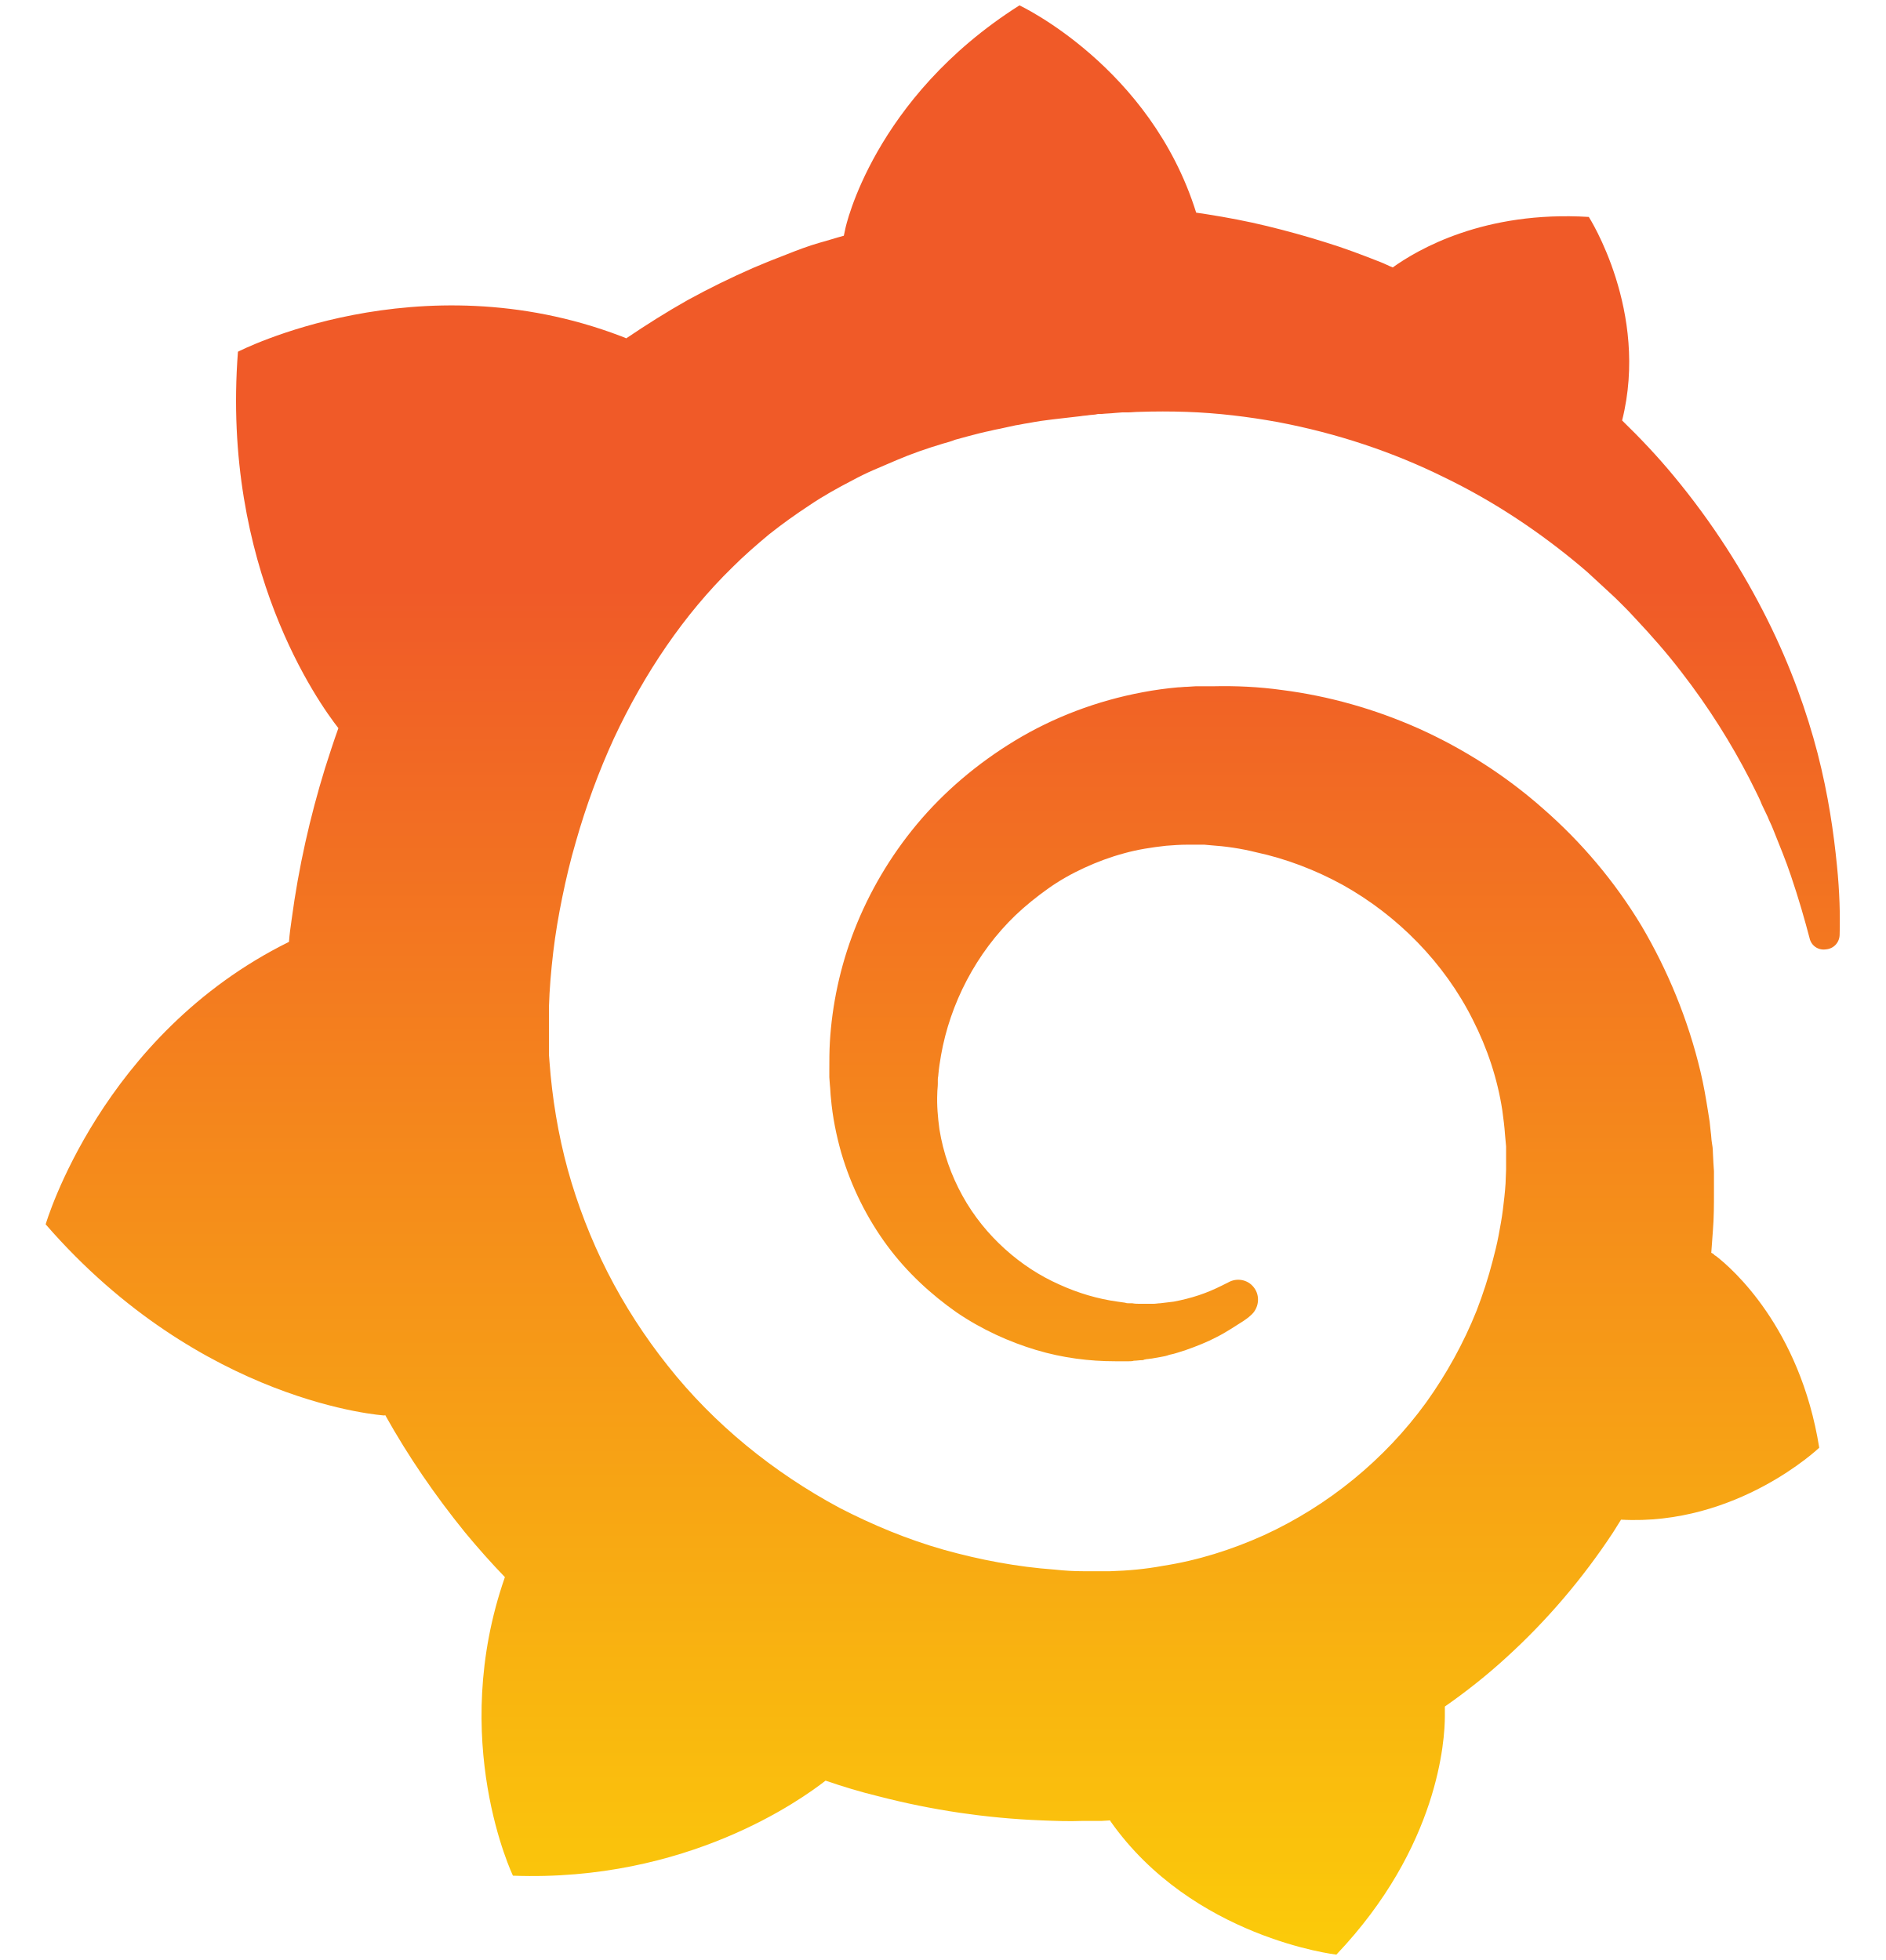
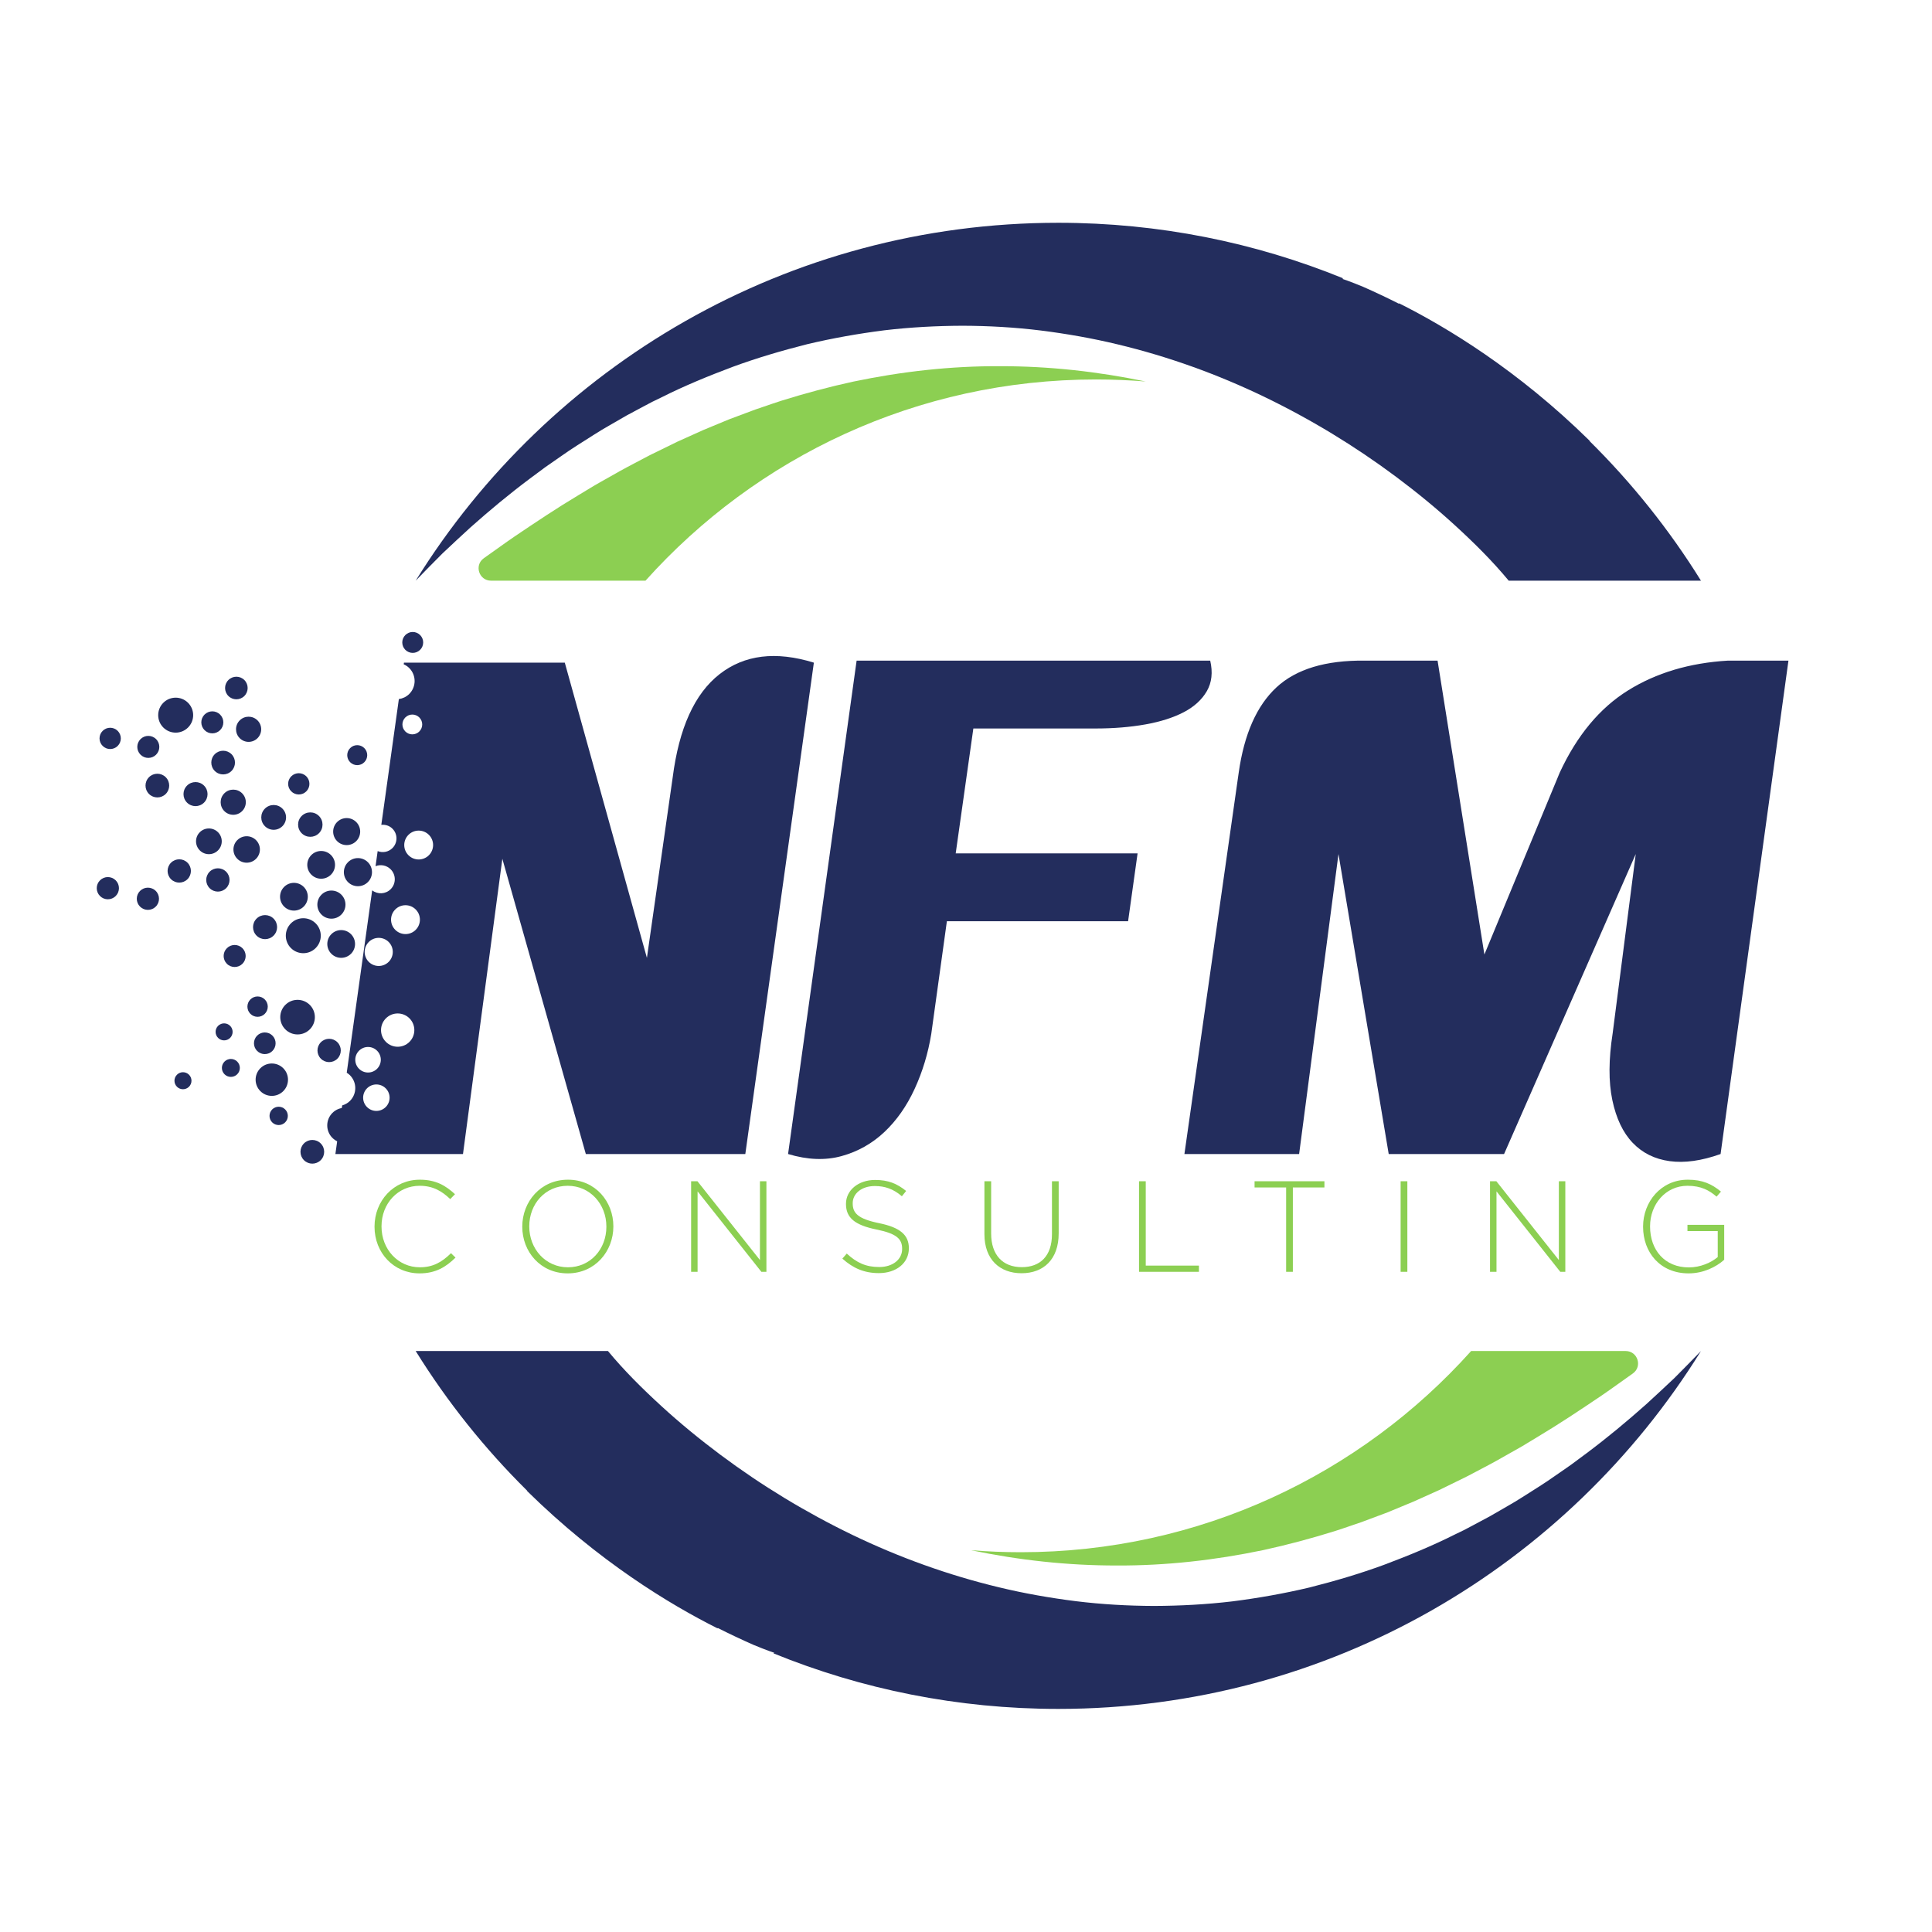
- <svg xmlns="http://www.w3.org/2000/svg" version="1.1" id="Layer_1" x="0px" y="0px" width="351px" height="365px" viewBox="0 0 351 365" style="enable-background:new 0 0 351 365;" xml:space="preserve">
-   <style type="text/css">
- 	.st0{fill:url(#SVGID_1_);}
- </style>
-   <g id="Layer_1_1_">
- </g>
-   <linearGradient id="SVGID_1_" gradientUnits="userSpaceOnUse" x1="175.5" y1="30%" x2="175.5" y2="99%">
-     <stop offset="0" style="stop-color:#F05A28" />
-     <stop offset="1" style="stop-color:#FBCA0A" />
-   </linearGradient>
-   <path class="st0" d="M342,161.2c-0.6-6.1-1.6-13.1-3.6-20.9c-2-7.7-5-16.2-9.4-25c-4.4-8.8-10.1-17.9-17.5-26.8  c-2.9-3.5-6.1-6.9-9.5-10.2c5.1-20.3-6.2-37.9-6.2-37.9c-19.5-1.2-31.9,6.1-36.5,9.4c-0.8-0.3-1.5-0.7-2.3-1  c-3.3-1.3-6.7-2.6-10.3-3.7c-3.5-1.1-7.1-2.1-10.8-3c-3.7-0.9-7.4-1.6-11.2-2.2c-0.7-0.1-1.3-0.2-2-0.3  c-8.5-27.2-32.9-38.6-32.9-38.6c-27.3,17.3-32.4,41.5-32.4,41.5s-0.1,0.5-0.3,1.4c-1.5,0.4-3,0.9-4.5,1.3c-2.1,0.6-4.2,1.4-6.2,2.2  c-2.1,0.8-4.1,1.6-6.2,2.5c-4.1,1.8-8.2,3.8-12.2,6c-3.9,2.2-7.7,4.6-11.4,7.1c-0.5-0.2-1-0.4-1-0.4c-37.8-14.4-71.3,2.9-71.3,2.9  c-3.1,40.2,15.1,65.5,18.7,70.1c-0.9,2.5-1.7,5-2.5,7.5c-2.8,9.1-4.9,18.4-6.2,28.1c-0.2,1.4-0.4,2.8-0.5,4.2  C18.8,192.7,8.5,228,8.5,228c29.1,33.5,63.1,35.6,63.1,35.6c0,0,0.1-0.1,0.1-0.1c4.3,7.7,9.3,15,14.9,21.9c2.4,2.9,4.8,5.6,7.4,8.3  c-10.6,30.4,1.5,55.6,1.5,55.6c32.4,1.2,53.7-14.2,58.2-17.7c3.2,1.1,6.5,2.1,9.8,2.9c10,2.6,20.2,4.1,30.4,4.5  c2.5,0.1,5.1,0.2,7.6,0.1l1.2,0l0.8,0l1.6,0l1.6-0.1l0,0.1c15.3,21.8,42.1,24.9,42.1,24.9c19.1-20.1,20.2-40.1,20.2-44.4l0,0  c0,0,0-0.1,0-0.3c0-0.4,0-0.6,0-0.6l0,0c0-0.3,0-0.6,0-0.9c4-2.8,7.8-5.8,11.4-9.1c7.6-6.9,14.3-14.8,19.9-23.3  c0.5-0.8,1-1.6,1.5-2.4c21.6,1.2,36.9-13.4,36.9-13.4c-3.6-22.5-16.4-33.5-19.1-35.6l0,0c0,0-0.1-0.1-0.3-0.2  c-0.2-0.1-0.2-0.2-0.2-0.2c0,0,0,0,0,0c-0.1-0.1-0.3-0.2-0.5-0.3c0.1-1.4,0.2-2.7,0.3-4.1c0.2-2.4,0.2-4.9,0.2-7.3l0-1.8l0-0.9  l0-0.5c0-0.6,0-0.4,0-0.6l-0.1-1.5l-0.1-2c0-0.7-0.1-1.3-0.2-1.9c-0.1-0.6-0.1-1.3-0.2-1.9l-0.2-1.9l-0.3-1.9  c-0.4-2.5-0.8-4.9-1.4-7.4c-2.3-9.7-6.1-18.9-11-27.2c-5-8.3-11.2-15.6-18.3-21.8c-7-6.2-14.9-11.2-23.1-14.9  c-8.3-3.7-16.9-6.1-25.5-7.2c-4.3-0.6-8.6-0.8-12.9-0.7l-1.6,0l-0.4,0c-0.1,0-0.6,0-0.5,0l-0.7,0l-1.6,0.1c-0.6,0-1.2,0.1-1.7,0.1  c-2.2,0.2-4.4,0.5-6.5,0.9c-8.6,1.6-16.7,4.7-23.8,9c-7.1,4.3-13.3,9.6-18.3,15.6c-5,6-8.9,12.7-11.6,19.6c-2.7,6.9-4.2,14.1-4.6,21  c-0.1,1.7-0.1,3.5-0.1,5.2c0,0.4,0,0.9,0,1.3l0.1,1.4c0.1,0.8,0.1,1.7,0.2,2.5c0.3,3.5,1,6.9,1.9,10.1c1.9,6.5,4.9,12.4,8.6,17.4  c3.7,5,8.2,9.1,12.9,12.4c4.7,3.2,9.8,5.5,14.8,7c5,1.5,10,2.1,14.7,2.1c0.6,0,1.2,0,1.7,0c0.3,0,0.6,0,0.9,0c0.3,0,0.6,0,0.9-0.1  c0.5,0,1-0.1,1.5-0.1c0.1,0,0.3,0,0.4-0.1l0.5-0.1c0.3,0,0.6-0.1,0.9-0.1c0.6-0.1,1.1-0.2,1.7-0.3c0.6-0.1,1.1-0.2,1.6-0.4  c1.1-0.2,2.1-0.6,3.1-0.9c2-0.7,4-1.5,5.7-2.4c1.8-0.9,3.4-2,5-3c0.4-0.3,0.9-0.6,1.3-1c1.6-1.3,1.9-3.7,0.6-5.3  c-1.1-1.4-3.1-1.8-4.7-0.9c-0.4,0.2-0.8,0.4-1.2,0.6c-1.4,0.7-2.8,1.3-4.3,1.8c-1.5,0.5-3.1,0.9-4.7,1.2c-0.8,0.1-1.6,0.2-2.5,0.3  c-0.4,0-0.8,0.1-1.3,0.1c-0.4,0-0.9,0-1.2,0c-0.4,0-0.8,0-1.2,0c-0.5,0-1,0-1.5-0.1c0,0-0.3,0-0.1,0l-0.2,0l-0.3,0  c-0.2,0-0.5,0-0.7-0.1c-0.5-0.1-0.9-0.1-1.4-0.2c-3.7-0.5-7.4-1.6-10.9-3.2c-3.6-1.6-7-3.8-10.1-6.6c-3.1-2.8-5.8-6.1-7.9-9.9  c-2.1-3.8-3.6-8-4.3-12.4c-0.3-2.2-0.5-4.5-0.4-6.7c0-0.6,0.1-1.2,0.1-1.8c0,0.2,0-0.1,0-0.1l0-0.2l0-0.5c0-0.3,0.1-0.6,0.1-0.9  c0.1-1.2,0.3-2.4,0.5-3.6c1.7-9.6,6.5-19,13.9-26.1c1.9-1.8,3.9-3.4,6-4.9c2.1-1.5,4.4-2.8,6.8-3.9c2.4-1.1,4.8-2,7.4-2.7  c2.5-0.7,5.1-1.1,7.8-1.4c1.3-0.1,2.6-0.2,4-0.2c0.4,0,0.6,0,0.9,0l1.1,0l0.7,0c0.3,0,0,0,0.1,0l0.3,0l1.1,0.1  c2.9,0.2,5.7,0.6,8.5,1.3c5.6,1.2,11.1,3.3,16.2,6.1c10.2,5.7,18.9,14.5,24.2,25.1c2.7,5.3,4.6,11,5.5,16.9c0.2,1.5,0.4,3,0.5,4.5  l0.1,1.1l0.1,1.1c0,0.4,0,0.8,0,1.1c0,0.4,0,0.8,0,1.1l0,1l0,1.1c0,0.7-0.1,1.9-0.1,2.6c-0.1,1.6-0.3,3.3-0.5,4.9  c-0.2,1.6-0.5,3.2-0.8,4.8c-0.3,1.6-0.7,3.2-1.1,4.7c-0.8,3.1-1.8,6.2-3,9.3c-2.4,6-5.6,11.8-9.4,17.1  c-7.7,10.6-18.2,19.2-30.2,24.7c-6,2.7-12.3,4.7-18.8,5.7c-3.2,0.6-6.5,0.9-9.8,1l-0.6,0l-0.5,0l-1.1,0l-1.6,0l-0.8,0  c0.4,0-0.1,0-0.1,0l-0.3,0c-1.8,0-3.5-0.1-5.3-0.3c-7-0.5-13.9-1.8-20.7-3.7c-6.7-1.9-13.2-4.6-19.4-7.8  c-12.3-6.6-23.4-15.6-32-26.5c-4.3-5.4-8.1-11.3-11.2-17.4c-3.1-6.1-5.6-12.6-7.4-19.1c-1.8-6.6-2.9-13.3-3.4-20.1l-0.1-1.3l0-0.3  l0-0.3l0-0.6l0-1.1l0-0.3l0-0.4l0-0.8l0-1.6l0-0.3c0,0,0,0.1,0-0.1l0-0.6c0-0.8,0-1.7,0-2.5c0.1-3.3,0.4-6.8,0.8-10.2  c0.4-3.4,1-6.9,1.7-10.3c0.7-3.4,1.5-6.8,2.5-10.2c1.9-6.7,4.3-13.2,7.1-19.3c5.7-12.2,13.1-23.1,22-31.8c2.2-2.2,4.5-4.2,6.9-6.2  c2.4-1.9,4.9-3.7,7.5-5.4c2.5-1.7,5.2-3.2,7.9-4.6c1.3-0.7,2.7-1.4,4.1-2c0.7-0.3,1.4-0.6,2.1-0.9c0.7-0.3,1.4-0.6,2.1-0.9  c2.8-1.2,5.7-2.2,8.7-3.1c0.7-0.2,1.5-0.4,2.2-0.7c0.7-0.2,1.5-0.4,2.2-0.6c1.5-0.4,3-0.8,4.5-1.1c0.7-0.2,1.5-0.3,2.3-0.5  c0.8-0.2,1.5-0.3,2.3-0.5c0.8-0.1,1.5-0.3,2.3-0.4l1.1-0.2l1.2-0.2c0.8-0.1,1.5-0.2,2.3-0.3c0.9-0.1,1.7-0.2,2.6-0.3  c0.7-0.1,1.9-0.2,2.6-0.3c0.5-0.1,1.1-0.1,1.6-0.2l1.1-0.1l0.5-0.1l0.6,0c0.9-0.1,1.7-0.1,2.6-0.2l1.3-0.1c0,0,0.5,0,0.1,0l0.3,0  l0.6,0c0.7,0,1.5-0.1,2.2-0.1c2.9-0.1,5.9-0.1,8.8,0c5.8,0.2,11.5,0.9,17,1.9c11.1,2.1,21.5,5.6,31,10.3  c9.5,4.6,17.9,10.3,25.3,16.5c0.5,0.4,0.9,0.8,1.4,1.2c0.4,0.4,0.9,0.8,1.3,1.2c0.9,0.8,1.7,1.6,2.6,2.4c0.9,0.8,1.7,1.6,2.5,2.4  c0.8,0.8,1.6,1.6,2.4,2.5c3.1,3.3,6,6.6,8.6,10c5.2,6.7,9.4,13.5,12.7,19.9c0.2,0.4,0.4,0.8,0.6,1.2c0.2,0.4,0.4,0.8,0.6,1.2  c0.4,0.8,0.8,1.6,1.1,2.4c0.4,0.8,0.7,1.5,1.1,2.3c0.3,0.8,0.7,1.5,1,2.3c1.2,3,2.4,5.9,3.3,8.6c1.5,4.4,2.6,8.3,3.5,11.7  c0.3,1.4,1.6,2.3,3,2.1c1.5-0.1,2.6-1.3,2.6-2.8C342.6,170.4,342.5,166.1,342,161.2z" />
+ <svg xmlns="http://www.w3.org/2000/svg" version="1.1" id="svg1" width="576" height="576" viewBox="0 0 576 576">
+   <defs id="defs1" />
+   <g id="g1">
+     <g id="group-R5">
+       <path id="path2" d="m 2176.44,2691.08 -39.46,-279.22 h 406.7 l -21.24,-151.76 h -405.19 l -34.9,-251.92 c -7.09,-43.5 -19.49,-84.48 -37.18,-122.92 -17.71,-38.45 -40.21,-70.56 -67.53,-96.36 -27.32,-25.79 -59.19,-43.77 -95.61,-53.87 -36.42,-10.1 -76.4,-8.58 -119.88,4.55 l 153.27,1103.26 h 790.64 c 6.08,-26.32 3.54,-49.08 -7.58,-68.29 -11.15,-19.23 -28.34,-34.91 -51.61,-47.04 -23.28,-12.15 -51.85,-21.25 -85.74,-27.32 -33.9,-6.07 -71.08,-9.11 -111.53,-9.11 h -273.16" style="fill:#232d5d;fill-opacity:1;fill-rule:nonzero;stroke:none" transform="matrix(0.1333333,0,0,-0.1333333,0,576)" />
+       <path id="path3" d="m 3487.6,2592.45 c 38.43,82.94 89.27,144.16 152.52,183.62 63.21,39.45 137.83,61.7 223.83,66.77 h 135.06 L 3847.26,1739.58 c -42.49,-15.18 -80.43,-20.49 -113.81,-15.94 -33.39,4.56 -60.97,18.22 -82.71,40.98 -21.78,22.76 -36.95,54.63 -45.53,95.6 -8.61,40.98 -8.35,90.8 0.76,149.49 l 51.6,400.63 -294.41,-670.76 h -257.98 l -112.3,670.76 -88.02,-670.76 H 2648.4 l 121.4,852.87 c 12.14,85.97 40.22,149.47 84.22,190.45 44.01,40.97 110.02,60.93 198.04,59.94 h 162.38 l 104.71,-657.1 168.45,406.71" style="fill:#232d5d;fill-opacity:1;fill-rule:nonzero;stroke:none" transform="matrix(0.1333333,0,0,-0.1333333,0,576)" />
+       <path id="path4" d="m 837.457,1576.86 v 0.58 c 0,57.28 42.816,104.72 101.25,104.72 36.16,0 57.859,-13.31 78.683,-32.4 l -10.7,-10.99 c -17.647,17.06 -37.897,29.79 -68.272,29.79 -48.598,0 -85.336,-39.62 -85.336,-90.54 v -0.58 c 0,-51.21 37.313,-91.13 85.625,-91.13 29.219,0 49.18,11.29 69.723,31.53 l 10.12,-9.83 c -21.405,-21.12 -44.55,-35.3 -80.421,-35.3 -57.856,0 -100.672,46 -100.672,104.15" style="fill:#8ccf52;fill-opacity:1;fill-rule:nonzero;stroke:none" transform="matrix(0.1333333,0,0,-0.1333333,0,576)" />
+       <path id="path5" d="m 1355.87,1576.86 v 0.58 c 0,50.05 -36.45,91.12 -86.5,91.12 -50.04,0 -85.91,-40.49 -85.91,-90.54 v -0.58 c 0,-50.05 36.45,-91.13 86.49,-91.13 50.05,0 85.92,40.51 85.92,90.55 z m -188.04,0 v 0.58 c 0,55.26 40.79,104.72 102.12,104.72 61.33,0 101.54,-48.89 101.54,-104.14 v -0.58 c 0,-55.25 -40.79,-104.73 -102.12,-104.73 -61.32,0 -101.54,48.89 -101.54,104.15" style="fill:#8ccf52;fill-opacity:1;fill-rule:nonzero;stroke:none" transform="matrix(0.1333333,0,0,-0.1333333,0,576)" />
+       <path id="path6" d="m 1545.36,1678.69 h 14.17 l 139.73,-176.18 v 176.18 h 14.46 v -202.5 h -11.28 l -142.62,179.93 v -179.93 h -14.46 v 202.5" style="fill:#8ccf52;fill-opacity:1;fill-rule:nonzero;stroke:none" transform="matrix(0.1333333,0,0,-0.1333333,0,576)" />
+       <path id="path7" d="m 1883.54,1505.69 9.84,11.29 c 22.27,-20.54 42.81,-30.09 72.61,-30.09 30.37,0 51.2,17.07 51.2,40.21 v 0.59 c 0,21.4 -11.28,33.83 -57.28,43.09 -48.6,9.84 -68.27,26.33 -68.27,56.99 v 0.58 c 0,30.09 27.49,53.23 65.09,53.23 29.51,0 48.89,-8.09 69.43,-24.59 l -9.54,-11.86 c -19.1,16.49 -38.19,22.86 -60.47,22.86 -29.79,0 -49.47,-17.07 -49.47,-38.19 v -0.58 c 0,-21.41 11,-34.43 59.02,-44.26 46.86,-9.55 66.54,-26.33 66.54,-55.83 v -0.59 c 0,-32.68 -28.07,-55.25 -67.12,-55.25 -32.4,0 -57.28,10.7 -81.58,32.4" style="fill:#8ccf52;fill-opacity:1;fill-rule:nonzero;stroke:none" transform="matrix(0.1333333,0,0,-0.1333333,0,576)" />
+       <path id="path8" d="m 2201.19,1560.37 v 118.32 h 15.04 v -116.87 c 0,-47.74 25.74,-75.22 68.56,-75.22 41.08,0 67.41,24.88 67.41,73.77 v 118.32 h 15.04 v -116.58 c 0,-58.15 -33.85,-89.1 -83.03,-89.1 -48.59,0 -83.02,30.66 -83.02,87.36" style="fill:#8ccf52;fill-opacity:1;fill-rule:nonzero;stroke:none" transform="matrix(0.1333333,0,0,-0.1333333,0,576)" />
+       <path id="path9" d="m 2546.89,1678.69 h 15.04 v -188.61 h 118.9 v -13.89 h -133.94 v 202.5" style="fill:#8ccf52;fill-opacity:1;fill-rule:nonzero;stroke:none" transform="matrix(0.1333333,0,0,-0.1333333,0,576)" />
+       <path id="path10" d="m 2875.82,1664.8 h -70.59 v 13.89 h 156.22 v -13.89 h -70.59 v -188.61 h -15.04 v 188.61" style="fill:#8ccf52;fill-opacity:1;fill-rule:nonzero;stroke:none" transform="matrix(0.1333333,0,0,-0.1333333,0,576)" />
+       <path id="path11" d="m 3131.84,1678.69 h 15.04 v -202.5 h -15.04 v 202.5" style="fill:#8ccf52;fill-opacity:1;fill-rule:nonzero;stroke:none" transform="matrix(0.1333333,0,0,-0.1333333,0,576)" />
+       <path id="path12" d="m 3331.74,1678.69 h 14.18 l 139.72,-176.18 v 176.18 h 14.47 v -202.5 h -11.28 l -142.63,179.93 v -179.93 h -14.46 v 202.5" style="fill:#8ccf52;fill-opacity:1;fill-rule:nonzero;stroke:none" transform="matrix(0.1333333,0,0,-0.1333333,0,576)" />
+       <path id="path13" d="m 3673.97,1576.86 v 0.58 c 0,54.67 39.63,104.72 100.1,104.72 32.98,0 53.81,-9.84 74.05,-26.61 l -9.83,-11.28 c -15.91,13.87 -34.42,24.29 -65.09,24.29 -49.18,0 -83.6,-41.66 -83.6,-90.54 v -0.58 c 0,-52.36 32.68,-91.41 86.79,-91.41 25.74,0 49.75,10.7 64.51,23.14 v 58.14 h -67.7 v 13.89 h 82.16 v -78.1 c -18.23,-16.21 -46.58,-30.39 -79.56,-30.39 -63.93,0 -101.83,47.16 -101.83,104.15" style="fill:#8ccf52;fill-opacity:1;fill-rule:nonzero;stroke:none" transform="matrix(0.1333333,0,0,-0.1333333,0,576)" />
+       <path id="path14" d="m 2450.43,3471.5 c 37.5,0 74.63,-1.54 111.35,-4.53 -107.28,22.37 -216.31,34.32 -325.57,34.23 -110.08,0.52 -219.99,-11.87 -328,-34.43 -53.93,-11.73 -107.33,-26.06 -160.22,-42.55 -13.22,-4.09 -26.25,-8.84 -39.4,-13.22 l -19.68,-6.71 c -6.55,-2.29 -12.97,-4.91 -19.5,-7.29 l -39.02,-14.59 -38.53,-15.96 -19.28,-8 -19.04,-8.57 -38.15,-17.15 -37.61,-18.39 c -12.5,-6.22 -25.21,-12.08 -37.47,-18.8 -24.76,-13.02 -49.65,-25.91 -73.88,-40.01 -12.2,-6.91 -24.52,-13.66 -36.65,-20.73 l -36.06,-21.81 c -48.3,-28.88 -95.18,-60.22 -142.09,-91.87 -23.37,-15.95 -46.18,-32.71 -69.41,-49.03 -0.23,-0.17 -0.46,-0.33 -0.69,-0.5 -21.64,-15.7 -10.39,-49.97 16.35,-49.97 h 345.52 c 247.58,276.1 606.99,449.88 1007.03,449.88" style="fill:#8ccf52;fill-opacity:1;fill-rule:nonzero;stroke:none" transform="matrix(0.1333333,0,0,-0.1333333,0,576)" />
+       <path id="path15" d="m 3554.27,3334.67 c -160.4,157.76 -319.54,253.85 -425.61,306.94 l -1.03,-0.55 c -26.14,13.22 -52.67,25.73 -79.56,37.6 -29.69,12.35 -46.65,17.8 -46.65,17.8 l 2.05,1.13 c -196.6,80.09 -411.64,124.27 -637.02,124.27 -606.86,0 -1138.9,-319.92 -1436.946,-800.24 h 0.004 c 19.695,20.52 39.801,40.69 59.922,60.94 20.83,19.4 41.47,39.16 62.7,58.27 42.67,37.97 86.73,74.59 132.66,108.95 l 34.56,25.66 c 11.68,8.33 23.57,16.38 35.37,24.59 23.44,16.67 47.95,31.73 72.25,47.21 12.06,7.88 24.55,15.08 37.03,22.3 l 37.49,21.63 38.21,20.42 19.17,10.14 19.53,9.44 c 51.68,26.08 105.44,48.05 159.8,68.51 54.56,20.04 110.47,36.47 166.99,50.74 56.73,13.47 114.27,23.63 172.22,31.01 58.02,6.87 116.48,9.97 174.91,10.19 58.43,-0.19 116.88,-3.48 174.82,-10.62 57.92,-7.3 115.45,-17.37 172.06,-31.06 113.28,-27.14 223.12,-66.84 327.33,-117.03 104.19,-50.27 203.12,-110.39 295.15,-179.05 45.98,-34.4 90.42,-70.68 132.59,-109.38 42.16,-38.63 82.86,-78.92 119.21,-122.86 v 0 h 429.91 c -70.63,113.81 -154.41,218.59 -249.19,312.27 l 0.07,0.78" style="fill:#232d5d;fill-opacity:1;fill-rule:nonzero;stroke:none" transform="matrix(0.1333333,0,0,-0.1333333,0,576)" />
+       <path id="path16" d="m 2282.46,849.199 c -37.5,0 -74.63,1.52 -111.35,4.52 107.28,-22.36 216.31,-34.321 325.58,-34.219 110.07,-0.539 219.98,11.871 327.99,34.43 53.92,11.718 107.33,26.05 160.21,42.539 13.23,4.101 26.26,8.84 39.41,13.23 l 19.68,6.699 c 6.55,2.293 12.97,4.922 19.5,7.293 l 39.02,14.59 38.53,15.969 19.28,8 19.05,8.57 38.15,17.141 37.6,18.389 c 12.51,6.22 25.21,12.09 37.48,18.8 24.75,13.02 49.64,25.9 73.87,40.01 12.2,6.91 24.52,13.67 36.65,20.73 l 36.06,21.82 c 48.3,28.87 95.19,60.21 142.1,91.86 23.37,15.95 46.16,32.72 69.4,49.03 0.23,0.17 0.46,0.34 0.69,0.5 21.65,15.7 10.39,49.98 -16.35,49.98 H 3289.49 C 3041.91,1022.97 2682.5,849.199 2282.46,849.199" style="fill:#8ccf52;fill-opacity:1;fill-rule:nonzero;stroke:none" transform="matrix(0.1333333,0,0,-0.1333333,0,576)" />
+       <path id="path17" d="m 1178.63,986.031 c 160.39,-157.769 319.53,-253.851 425.6,-306.953 l 1.03,0.551 c 26.13,-13.207 52.67,-25.731 79.56,-37.598 29.69,-12.34 46.66,-17.789 46.66,-17.789 l -2.05,-1.133 c 196.59,-80.097 411.63,-124.269 637.02,-124.269 606.84,0 1138.89,319.922 1436.94,800.24 v 0 c -19.7,-20.53 -39.81,-40.7 -59.93,-60.96 -20.83,-19.39 -41.47,-39.15 -62.7,-58.26 -42.66,-37.97 -86.73,-74.59 -132.65,-108.95 l -34.57,-25.66 c -11.68,-8.33 -23.57,-16.37 -35.37,-24.59 -23.44,-16.68 -47.95,-31.73 -72.25,-47.199 -12.06,-7.891 -24.55,-15.082 -37.03,-22.313 l -37.49,-21.617 -38.21,-20.429 -19.17,-10.141 -19.53,-9.441 c -51.69,-26.071 -105.45,-48.059 -159.8,-68.5 -54.55,-20.051 -110.47,-36.481 -166.99,-50.75 -56.73,-13.461 -114.27,-23.629 -172.22,-31 -58.02,-6.879 -116.48,-9.969 -174.91,-10.2 -58.43,0.2 -116.88,3.481 -174.82,10.629 -57.92,7.289 -115.45,17.36 -172.06,31.051 -113.28,27.141 -223.12,66.852 -327.33,117.031 -104.19,50.278 -203.12,110.391 -295.15,179.059 -45.97,34.39 -90.42,70.67 -132.58,109.37 -42.17,38.63 -82.87,78.93 -119.21,122.86 0,0 0,0.01 -0.01,0.01 H 929.504 c 70.626,-113.82 154.406,-218.6 249.186,-312.279 l -0.06,-0.77" style="fill:#232d5d;fill-opacity:1;fill-rule:nonzero;stroke:none" transform="matrix(0.1333333,0,0,-0.1333333,0,576)" />
+       <path id="path18" d="m 229.535,2685.75 c -9.316,-9.29 -9.285,-24.35 0,-33.65 9.289,-9.29 24.36,-9.3 33.653,0 9.289,9.29 9.289,24.36 -0.012,33.65 -9.281,9.28 -24.363,9.3 -33.641,0" style="fill:#232d5d;fill-opacity:1;fill-rule:nonzero;stroke:none" transform="matrix(0.1333333,0,0,-0.1333333,0,576)" />
+       <path id="path19" d="m 349.031,2632.51 c 9.621,9.62 9.621,25.2 0,34.81 -9.617,9.62 -25.199,9.62 -34.816,0 -9.606,-9.59 -9.606,-25.19 0,-34.81 9.617,-9.61 25.199,-9.61 34.816,0" style="fill:#232d5d;fill-opacity:1;fill-rule:nonzero;stroke:none" transform="matrix(0.1333333,0,0,-0.1333333,0,576)" />
+       <path id="path20" d="m 420.473,2693.27 c 15.265,15.26 15.265,40.02 0,55.28 -15.262,15.26 -40.028,15.28 -55.297,0.01 -15.266,-15.27 -15.266,-40.03 0,-55.31 15.269,-15.26 40.035,-15.26 55.297,0.02" style="fill:#232d5d;fill-opacity:1;fill-rule:nonzero;stroke:none" transform="matrix(0.1333333,0,0,-0.1333333,0,576)" />
+       <path id="path21" d="m 370.582,2582.15 c -10.348,10.34 -27.113,10.34 -37.445,0 -10.348,-10.35 -10.348,-27.11 -0.016,-37.46 10.348,-10.33 27.113,-10.33 37.461,0 10.348,10.35 10.348,27.11 0,37.46" style="fill:#232d5d;fill-opacity:1;fill-rule:nonzero;stroke:none" transform="matrix(0.1333333,0,0,-0.1333333,0,576)" />
+       <path id="path22" d="m 457.348,2722.21 c -9.61,-9.6 -9.61,-25.18 0,-34.8 9.632,-9.62 25.203,-9.62 34.82,0 9.617,9.62 9.617,25.18 0,34.79 -9.617,9.62 -25.199,9.62 -34.82,0.01" style="fill:#232d5d;fill-opacity:1;fill-rule:nonzero;stroke:none" transform="matrix(0.1333333,0,0,-0.1333333,0,576)" />
+       <path id="path23" d="m 546.371,2763.74 c 9.852,9.86 9.852,25.84 0.012,35.7 -9.86,9.86 -25.852,9.85 -35.699,0 -9.864,-9.86 -9.864,-25.84 0,-35.7 9.847,-9.86 25.839,-9.85 35.687,0" style="fill:#232d5d;fill-opacity:1;fill-rule:nonzero;stroke:none" transform="matrix(0.1333333,0,0,-0.1333333,0,576)" />
+       <path id="path24" d="m 456.215,2563.37 c -10.512,10.5 -27.531,10.51 -38.035,0 -10.492,-10.5 -10.492,-27.54 0,-38.02 10.504,-10.51 27.523,-10.51 38.035,-0.01 10.508,10.51 10.508,27.52 0,38.03" style="fill:#232d5d;fill-opacity:1;fill-rule:nonzero;stroke:none" transform="matrix(0.1333333,0,0,-0.1333333,0,576)" />
+       <path id="path25" d="m 517.668,2633.59 c -10.34,10.34 -27.094,10.34 -37.438,0 -10.347,-10.34 -10.347,-27.11 0,-37.45 10.336,-10.34 27.114,-10.34 37.438,0 10.34,10.34 10.34,27.11 0,37.45" style="fill:#232d5d;fill-opacity:1;fill-rule:nonzero;stroke:none" transform="matrix(0.1333333,0,0,-0.1333333,0,576)" />
+       <path id="path26" d="m 536.012,2669.4 c 10.984,-10.98 28.793,-10.98 39.789,0.01 10.984,10.99 10.984,28.81 -0.008,39.79 -10.988,10.99 -28.797,10.98 -39.781,0 -10.985,-11 -10.996,-28.8 0,-39.8" style="fill:#232d5d;fill-opacity:1;fill-rule:nonzero;stroke:none" transform="matrix(0.1333333,0,0,-0.1333333,0,576)" />
+       <path id="path27" d="m 223.594,2351.56 c -9.692,-9.69 -9.692,-25.42 0,-35.1 9.687,-9.7 25.422,-9.7 35.117,0 9.684,9.69 9.684,25.42 0,35.1 -9.684,9.69 -25.43,9.69 -35.117,0" style="fill:#232d5d;fill-opacity:1;fill-rule:nonzero;stroke:none" transform="matrix(0.1333333,0,0,-0.1333333,0,576)" />
+       <path id="path28" d="m 541.418,2506.35 c 10.988,10.98 10.988,28.8 0,39.79 -10.988,10.98 -28.801,10.98 -39.797,0 -10.969,-10.98 -10.969,-28.81 0,-39.79 10.996,-10.99 28.809,-10.98 39.797,0" style="fill:#232d5d;fill-opacity:1;fill-rule:nonzero;stroke:none" transform="matrix(0.1333333,0,0,-0.1333333,0,576)" />
+       <path id="path29" d="m 313.141,2327.89 c -9.7,-9.7 -9.7,-25.42 0,-35.12 9.679,-9.69 25.418,-9.69 35.117,0 9.68,9.7 9.68,25.42 0,35.12 -9.699,9.69 -25.438,9.69 -35.117,0" style="fill:#232d5d;fill-opacity:1;fill-rule:nonzero;stroke:none" transform="matrix(0.1333333,0,0,-0.1333333,0,576)" />
+       <path id="path30" d="m 419.234,2354.1 c 10.18,10.19 10.18,26.68 0.012,36.86 -10.187,10.18 -26.68,10.18 -36.867,0 -10.172,-10.18 -10.184,-26.68 0,-36.86 10.187,-10.18 26.68,-10.18 36.855,0" style="fill:#232d5d;fill-opacity:1;fill-rule:nonzero;stroke:none" transform="matrix(0.1333333,0,0,-0.1333333,0,576)" />
+       <path id="path31" d="m 487.441,2418.48 c 11.211,11.21 11.211,29.43 -0.015,40.66 -11.227,11.22 -29.442,11.22 -40.668,0 -11.227,-11.23 -11.227,-29.44 0,-40.66 11.226,-11.24 29.441,-11.24 40.683,0" style="fill:#232d5d;fill-opacity:1;fill-rule:nonzero;stroke:none" transform="matrix(0.1333333,0,0,-0.1333333,0,576)" />
+       <path id="path32" d="m 505.637,2333.98 c 10.179,10.18 10.179,26.68 0,36.86 -10.199,10.19 -26.684,10.19 -36.875,0 -10.168,-10.18 -10.192,-26.68 0,-36.86 10.191,-10.18 26.691,-10.17 36.875,0" style="fill:#232d5d;fill-opacity:1;fill-rule:nonzero;stroke:none" transform="matrix(0.1333333,0,0,-0.1333333,0,576)" />
+       <path id="path33" d="m 572.477,2441.47 c -11.543,11.56 -30.289,11.56 -41.848,0 -11.543,-11.52 -11.543,-30.27 0.016,-41.82 11.558,-11.56 30.289,-11.56 41.832,0 11.55,11.55 11.55,30.28 0,41.82" style="fill:#232d5d;fill-opacity:1;fill-rule:nonzero;stroke:none" transform="matrix(0.1333333,0,0,-0.1333333,0,576)" />
+       <path id="path34" d="m 631.516,2472.68 c 10.832,10.82 10.843,28.37 0,39.2 -10.801,10.82 -28.364,10.82 -39.192,-0.01 -10.832,-10.82 -10.832,-28.37 -0.015,-39.19 10.843,-10.83 28.39,-10.83 39.207,0" style="fill:#232d5d;fill-opacity:1;fill-rule:nonzero;stroke:none" transform="matrix(0.1333333,0,0,-0.1333333,0,576)" />
+       <path id="path35" d="m 684.926,2550.48 c 9.277,9.3 9.277,24.35 0,33.65 -9.301,9.28 -24.36,9.28 -33.66,0.01 -9.289,-9.31 -9.274,-24.36 0.011,-33.66 9.289,-9.28 24.348,-9.29 33.649,0" style="fill:#232d5d;fill-opacity:1;fill-rule:nonzero;stroke:none" transform="matrix(0.1333333,0,0,-0.1333333,0,576)" />
+       <path id="path36" d="m 674.547,2495.48 c -10.668,-10.66 -10.668,-27.95 0,-38.62 10.672,-10.66 27.965,-10.67 38.613,0 10.68,10.67 10.668,27.96 0,38.62 -10.648,10.67 -27.941,10.67 -38.613,0" style="fill:#232d5d;fill-opacity:1;fill-rule:nonzero;stroke:none" transform="matrix(0.1333333,0,0,-0.1333333,0,576)" />
+       <path id="path37" d="m 782.969,2647.26 c -8.727,-8.73 -8.727,-22.88 0,-31.6 8.73,-8.72 22.871,-8.72 31.609,0 8.719,8.72 8.719,22.87 0,31.6 -8.738,8.71 -22.879,8.73 -31.609,0" style="fill:#232d5d;fill-opacity:1;fill-rule:nonzero;stroke:none" transform="matrix(0.1333333,0,0,-0.1333333,0,576)" />
+       <path id="path38" d="m 939.41,2866.97 c 9.129,9.1 9.129,23.91 0.008,33.04 -9.145,9.14 -23.953,9.13 -33.074,0 -9.121,-9.12 -9.137,-23.94 0,-33.07 9.136,-9.12 23.929,-9.11 33.066,0.03" style="fill:#232d5d;fill-opacity:1;fill-rule:nonzero;stroke:none" transform="matrix(0.1333333,0,0,-0.1333333,0,576)" />
+       <path id="path39" d="m 507.305,2199.8 c -9.625,-9.62 -9.625,-25.22 -0.016,-34.82 9.609,-9.62 25.207,-9.61 34.836,0.01 9.609,9.61 9.609,25.19 0,34.8 -9.629,9.62 -25.199,9.62 -34.82,0.01" style="fill:#232d5d;fill-opacity:1;fill-rule:nonzero;stroke:none" transform="matrix(0.1333333,0,0,-0.1333333,0,576)" />
+       <path id="path40" d="m 573.695,2265.94 c -10.519,-10.51 -10.519,-27.55 -0.007,-38.03 10.507,-10.51 27.535,-10.51 38.031,0 10.5,10.48 10.5,27.52 0,38.03 -10.496,10.49 -27.535,10.49 -38.024,0" style="fill:#232d5d;fill-opacity:1;fill-rule:nonzero;stroke:none" transform="matrix(0.1333333,0,0,-0.1333333,0,576)" />
+       <path id="path41" d="m 635.273,2336.85 c -12.113,-12.12 -12.105,-31.77 0.016,-43.89 12.106,-12.12 31.746,-12.12 43.883,-0.01 12.113,12.13 12.113,31.79 0,43.9 -12.121,12.11 -31.777,12.11 -43.899,0" style="fill:#232d5d;fill-opacity:1;fill-rule:nonzero;stroke:none" transform="matrix(0.1333333,0,0,-0.1333333,0,576)" />
+       <path id="path42" d="m 696.152,2408.13 c -12.121,-12.13 -12.121,-31.76 0,-43.89 12.114,-12.12 31.778,-12.12 43.891,0 12.105,12.1 12.121,31.76 0,43.89 -12.129,12.1 -31.777,12.1 -43.891,0" style="fill:#232d5d;fill-opacity:1;fill-rule:nonzero;stroke:none" transform="matrix(0.1333333,0,0,-0.1333333,0,576)" />
+       <path id="path43" d="m 753.809,2439.19 c 11.781,-11.79 30.91,-11.79 42.707,0 11.797,11.79 11.797,30.93 0,42.72 -11.789,11.79 -30.926,11.79 -42.707,-0.01 -11.801,-11.8 -11.789,-30.92 0,-42.71" style="fill:#232d5d;fill-opacity:1;fill-rule:nonzero;stroke:none" transform="matrix(0.1333333,0,0,-0.1333333,0,576)" />
+       <path id="path44" d="m 705.82,2200.08 c 15.278,15.27 15.27,40.02 0,55.3 -15.261,15.25 -40.004,15.26 -55.293,0 -15.254,-15.28 -15.261,-40.03 0,-55.3 15.266,-15.28 40.032,-15.28 55.293,0" style="fill:#232d5d;fill-opacity:1;fill-rule:nonzero;stroke:none" transform="matrix(0.1333333,0,0,-0.1333333,0,576)" />
+       <path id="path45" d="m 718.816,2275.01 c 12.282,-12.28 32.184,-12.28 44.454,0.01 12.296,12.29 12.296,32.19 0,44.47 -12.27,12.27 -32.172,12.28 -44.454,0 -12.293,-12.28 -12.285,-32.2 0,-44.48" style="fill:#232d5d;fill-opacity:1;fill-rule:nonzero;stroke:none" transform="matrix(0.1333333,0,0,-0.1333333,0,576)" />
+       <path id="path46" d="m 822.566,2347.61 c 12.297,12.28 12.297,32.2 0.016,44.48 -12.277,12.28 -32.211,12.27 -44.469,0 -12.277,-12.28 -12.293,-32.2 0,-44.48 12.258,-12.28 32.192,-12.27 44.453,0" style="fill:#232d5d;fill-opacity:1;fill-rule:nonzero;stroke:none" transform="matrix(0.1333333,0,0,-0.1333333,0,576)" />
+       <path id="path47" d="m 887.73,2503.64 c 10.997,-11 28.801,-11 39.79,-0.01 10.98,10.98 10.98,28.79 0,39.77 -10.997,10.99 -28.809,11 -39.79,0.02 -10.988,-10.99 -10.988,-28.81 0,-39.78" style="fill:#232d5d;fill-opacity:1;fill-rule:nonzero;stroke:none" transform="matrix(0.1333333,0,0,-0.1333333,0,576)" />
+       <path id="path48" d="m 395.688,1916.9 c -7.434,-7.42 -7.434,-19.46 0,-26.9 7.433,-7.43 19.484,-7.43 26.902,0 7.437,7.44 7.449,19.49 0.008,26.92 -7.426,7.43 -19.477,7.43 -26.91,-0.02" style="fill:#232d5d;fill-opacity:1;fill-rule:nonzero;stroke:none" transform="matrix(0.1333333,0,0,-0.1333333,0,576)" />
+       <path id="path49" d="m 784.82,2187.33 c 12.106,12.11 12.106,31.77 -0.015,43.89 -12.114,12.11 -31.762,12.11 -43.867,0.02 -12.129,-12.14 -12.129,-31.78 0,-43.91 12.105,-12.11 31.753,-12.12 43.882,0" style="fill:#232d5d;fill-opacity:1;fill-rule:nonzero;stroke:none" transform="matrix(0.1333333,0,0,-0.1333333,0,576)" />
+       <path id="path50" d="m 514.566,1999.26 c 7.442,7.45 7.442,19.49 0.012,26.91 -7.437,7.43 -19.48,7.44 -26.922,0 -7.441,-7.42 -7.426,-19.48 0,-26.91 7.442,-7.42 19.485,-7.42 26.91,0" style="fill:#232d5d;fill-opacity:1;fill-rule:nonzero;stroke:none" transform="matrix(0.1333333,0,0,-0.1333333,0,576)" />
+       <path id="path51" d="m 592.07,2053.05 c 8.891,8.89 8.891,23.3 0,32.18 -8.882,8.88 -23.293,8.89 -32.183,0.01 -8.879,-8.89 -8.879,-23.32 0,-32.19 8.89,-8.89 23.301,-8.89 32.183,0" style="fill:#232d5d;fill-opacity:1;fill-rule:nonzero;stroke:none" transform="matrix(0.1333333,0,0,-0.1333333,0,576)" />
+       <path id="path52" d="m 502.043,1946.3 c -7.84,-7.83 -7.84,-20.55 0,-28.39 7.844,-7.83 20.551,-7.82 28.387,0 7.824,7.84 7.824,20.55 0,28.38 -7.836,7.83 -20.567,7.83 -28.387,0.01" style="fill:#232d5d;fill-opacity:1;fill-rule:nonzero;stroke:none" transform="matrix(0.1333333,0,0,-0.1333333,0,576)" />
+       <path id="path53" d="m 609.195,1970.08 c 9.438,9.45 9.438,24.79 0,34.25 -9.453,9.45 -24.797,9.44 -34.234,0 -9.453,-9.48 -9.453,-24.8 0,-34.24 9.437,-9.46 24.781,-9.46 34.234,-0.01" style="fill:#232d5d;fill-opacity:1;fill-rule:nonzero;stroke:none" transform="matrix(0.1333333,0,0,-0.1333333,0,576)" />
+       <path id="path54" d="m 692.727,2073 c -15.114,15.11 -39.625,15.11 -54.739,0.01 -15.082,-15.11 -15.082,-39.62 0.024,-54.72 15.097,-15.1 39.601,-15.1 54.715,0.01 15.093,15.1 15.093,39.6 0,54.7" style="fill:#232d5d;fill-opacity:1;fill-rule:nonzero;stroke:none" transform="matrix(0.1333333,0,0,-0.1333333,0,576)" />
+       <path id="path55" d="m 754.391,1952.71 c 10.172,10.17 10.172,26.68 0,36.86 -10.192,10.19 -26.692,10.19 -36.871,0 -10.18,-10.18 -10.18,-26.69 0,-36.87 10.179,-10.17 26.679,-10.17 36.871,0.01" style="fill:#232d5d;fill-opacity:1;fill-rule:nonzero;stroke:none" transform="matrix(0.1333333,0,0,-0.1333333,0,576)" />
+       <path id="path56" d="m 890.723,2081.44 c 12.269,12.28 12.269,32.18 0,44.46 -12.282,12.28 -32.2,12.28 -44.485,0.02 -12.261,-12.3 -12.261,-32.22 0,-44.49 12.285,-12.28 32.203,-12.28 44.485,0.01" style="fill:#232d5d;fill-opacity:1;fill-rule:nonzero;stroke:none" transform="matrix(0.1333333,0,0,-0.1333333,0,576)" />
+       <path id="path57" d="m 582.184,1931.4 c -14.141,-14.13 -14.141,-37.07 0,-51.21 14.117,-14.14 37.062,-14.14 51.195,0 14.141,14.14 14.125,37.08 0,51.21 -14.145,14.13 -37.066,14.13 -51.195,0" style="fill:#232d5d;fill-opacity:1;fill-rule:nonzero;stroke:none" transform="matrix(0.1333333,0,0,-0.1333333,0,576)" />
+       <path id="path58" d="m 608.633,1839.33 c -7.973,-8 -7.973,-20.98 0,-28.98 8.027,-7.99 20.972,-7.99 28.972,0 8,8 8.016,20.98 0.016,28.98 -7.992,7.99 -20.976,7.99 -28.988,0" style="fill:#232d5d;fill-opacity:1;fill-rule:nonzero;stroke:none" transform="matrix(0.1333333,0,0,-0.1333333,0,576)" />
+       <path id="path59" d="m 679.652,1763.28 c -10.332,-10.35 -10.332,-27.12 0,-37.46 10.348,-10.33 27.118,-10.33 37.473,0.01 10.32,10.33 10.32,27.1 -0.016,37.43 -10.339,10.36 -27.109,10.36 -37.457,0.02" style="fill:#232d5d;fill-opacity:1;fill-rule:nonzero;stroke:none" transform="matrix(0.1333333,0,0,-0.1333333,0,576)" />
+       <path id="path60" d="m 799.18,1775.6 c 15.425,15.43 15.425,40.45 0,55.88 -15.43,15.44 -40.453,15.43 -55.875,0 -15.438,-15.44 -15.438,-40.45 -0.008,-55.88 15.43,-15.43 40.453,-15.43 55.883,0" style="fill:#232d5d;fill-opacity:1;fill-rule:nonzero;stroke:none" transform="matrix(0.1333333,0,0,-0.1333333,0,576)" />
+       <path id="path61" d="m 927.063,1912.57 c 9.847,9.85 9.863,25.84 0,35.69 -9.868,9.86 -25.84,9.86 -35.708,0 -9.847,-9.85 -9.847,-25.84 0,-35.69 9.868,-9.86 25.84,-9.86 35.708,0" style="fill:#232d5d;fill-opacity:1;fill-rule:nonzero;stroke:none" transform="matrix(0.1333333,0,0,-0.1333333,0,576)" />
+       <path id="path62" d="m 958.988,2407.66 c -12.609,-12.62 -33.05,-12.62 -45.636,0 -12.614,12.6 -12.614,33.04 0,45.64 12.586,12.6 33.027,12.6 45.636,0 12.59,-12.6 12.59,-33.04 0,-45.64 z m -29.496,-166.84 c -12.597,-12.61 -33.039,-12.59 -45.648,0.02 -12.59,12.59 -12.59,33.03 0,45.62 12.609,12.62 33.051,12.61 45.636,0 12.614,-12.59 12.629,-33.03 0.012,-45.64 z m -13.926,-250.49 c -14.535,-14.53 -38.121,-14.53 -52.656,0 -14.543,14.54 -14.543,38.13 0,52.67 14.535,14.53 38.121,14.53 52.656,0 14.539,-14.54 14.539,-38.13 0,-52.67 z m -53.089,-145.71 c -11.559,-11.54 -30.286,-11.57 -41.832,-0.02 -11.551,11.55 -11.551,30.29 0,41.86 11.546,11.56 30.273,11.54 41.832,-0.01 11.554,-11.56 11.554,-30.28 0,-41.83 z m -59.707,125.95 c 11.152,11.16 29.226,11.16 40.375,0 11.136,-11.15 11.152,-29.22 0,-40.38 -11.149,-11.16 -29.239,-11.16 -40.387,0 -11.137,11.16 -11.137,29.22 0.012,40.38 z m 21.839,243.16 c 12.27,12.27 32.2,12.27 44.469,0 12.27,-12.28 12.27,-32.2 0,-44.47 -12.285,-12.28 -32.199,-12.28 -44.484,-0.01 -12.27,12.27 -12.27,32.2 0.015,44.48 z m 81.696,502.02 c 8.652,8.64 22.672,8.65 31.308,0 8.649,-8.65 8.637,-22.66 0,-31.3 -8.652,-8.65 -22.656,-8.65 -31.32,0 -8.625,8.64 -8.625,22.64 0.012,31.3 z m 702.575,96.74 c -55.65,-43.52 -90.55,-120.41 -104.71,-230.67 l -57.66,-403.67 -183.62,660.14 H 903.223 l -0.512,-3.7 c 4.473,-1.98 8.699,-4.71 12.371,-8.37 16.008,-15.99 16.008,-41.94 0,-57.93 -6.531,-6.53 -14.73,-10.25 -23.219,-11.44 l -39.23,-281.22 c 8.89,0.96 18.109,-1.84 24.926,-8.65 11.953,-11.95 11.953,-31.34 0,-43.29 -8.954,-8.96 -22.071,-11.2 -33.11,-6.75 l -4.707,-33.74 c 11.297,4.47 24.653,2.15 33.805,-7 12.254,-12.28 12.254,-32.18 0,-44.45 -11.32,-11.32 -29.012,-12.09 -41.344,-2.57 l -56.894,-407.83 c 2.558,-1.59 5.004,-3.43 7.23,-5.66 15.82,-15.83 15.82,-41.5 0.012,-57.33 -5.024,-5.01 -11.071,-8.25 -17.438,-10.1 l -15.164,-108.68 h 285.301 l 88.02,660.13 186.66,-660.13 h 356.62 l 153.27,1098.71 c -84.98,26.3 -155.31,17.69 -210.94,-25.8" style="fill:#232d5d;fill-opacity:1;fill-rule:nonzero;stroke:none" transform="matrix(0.1333333,0,0,-0.1333333,0,576)" />
+     </g>
+   </g>
</svg>
